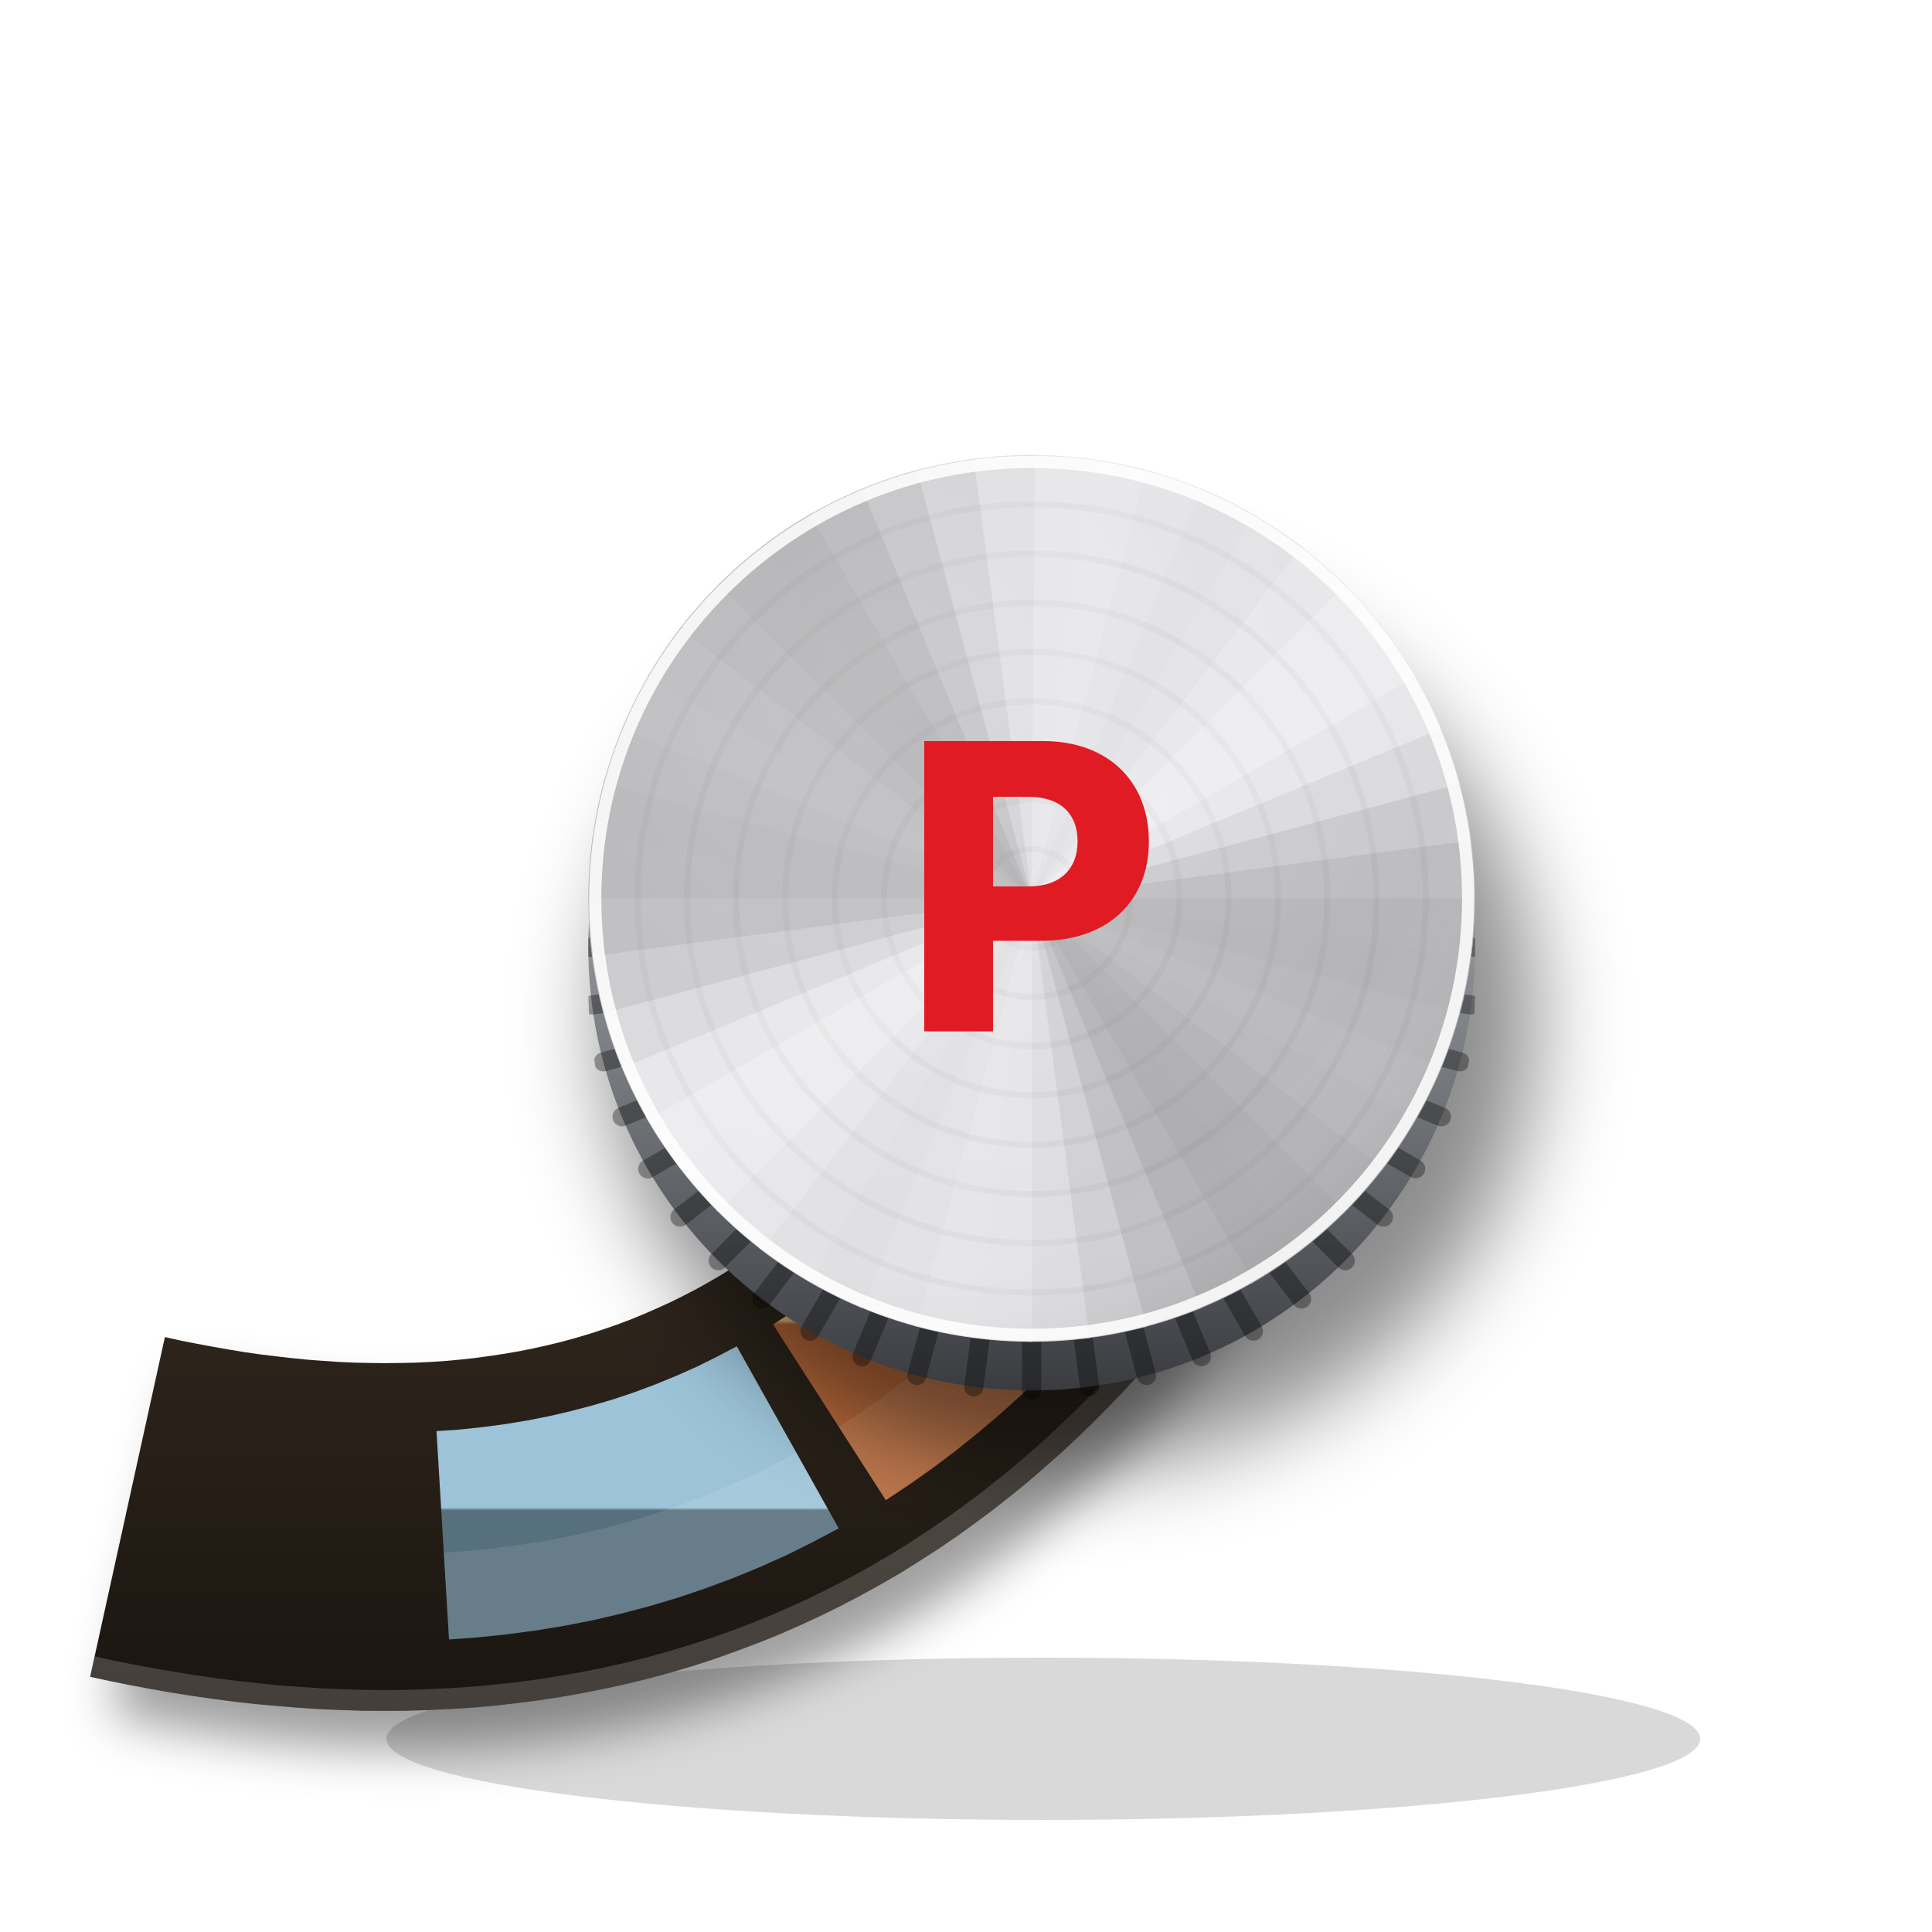
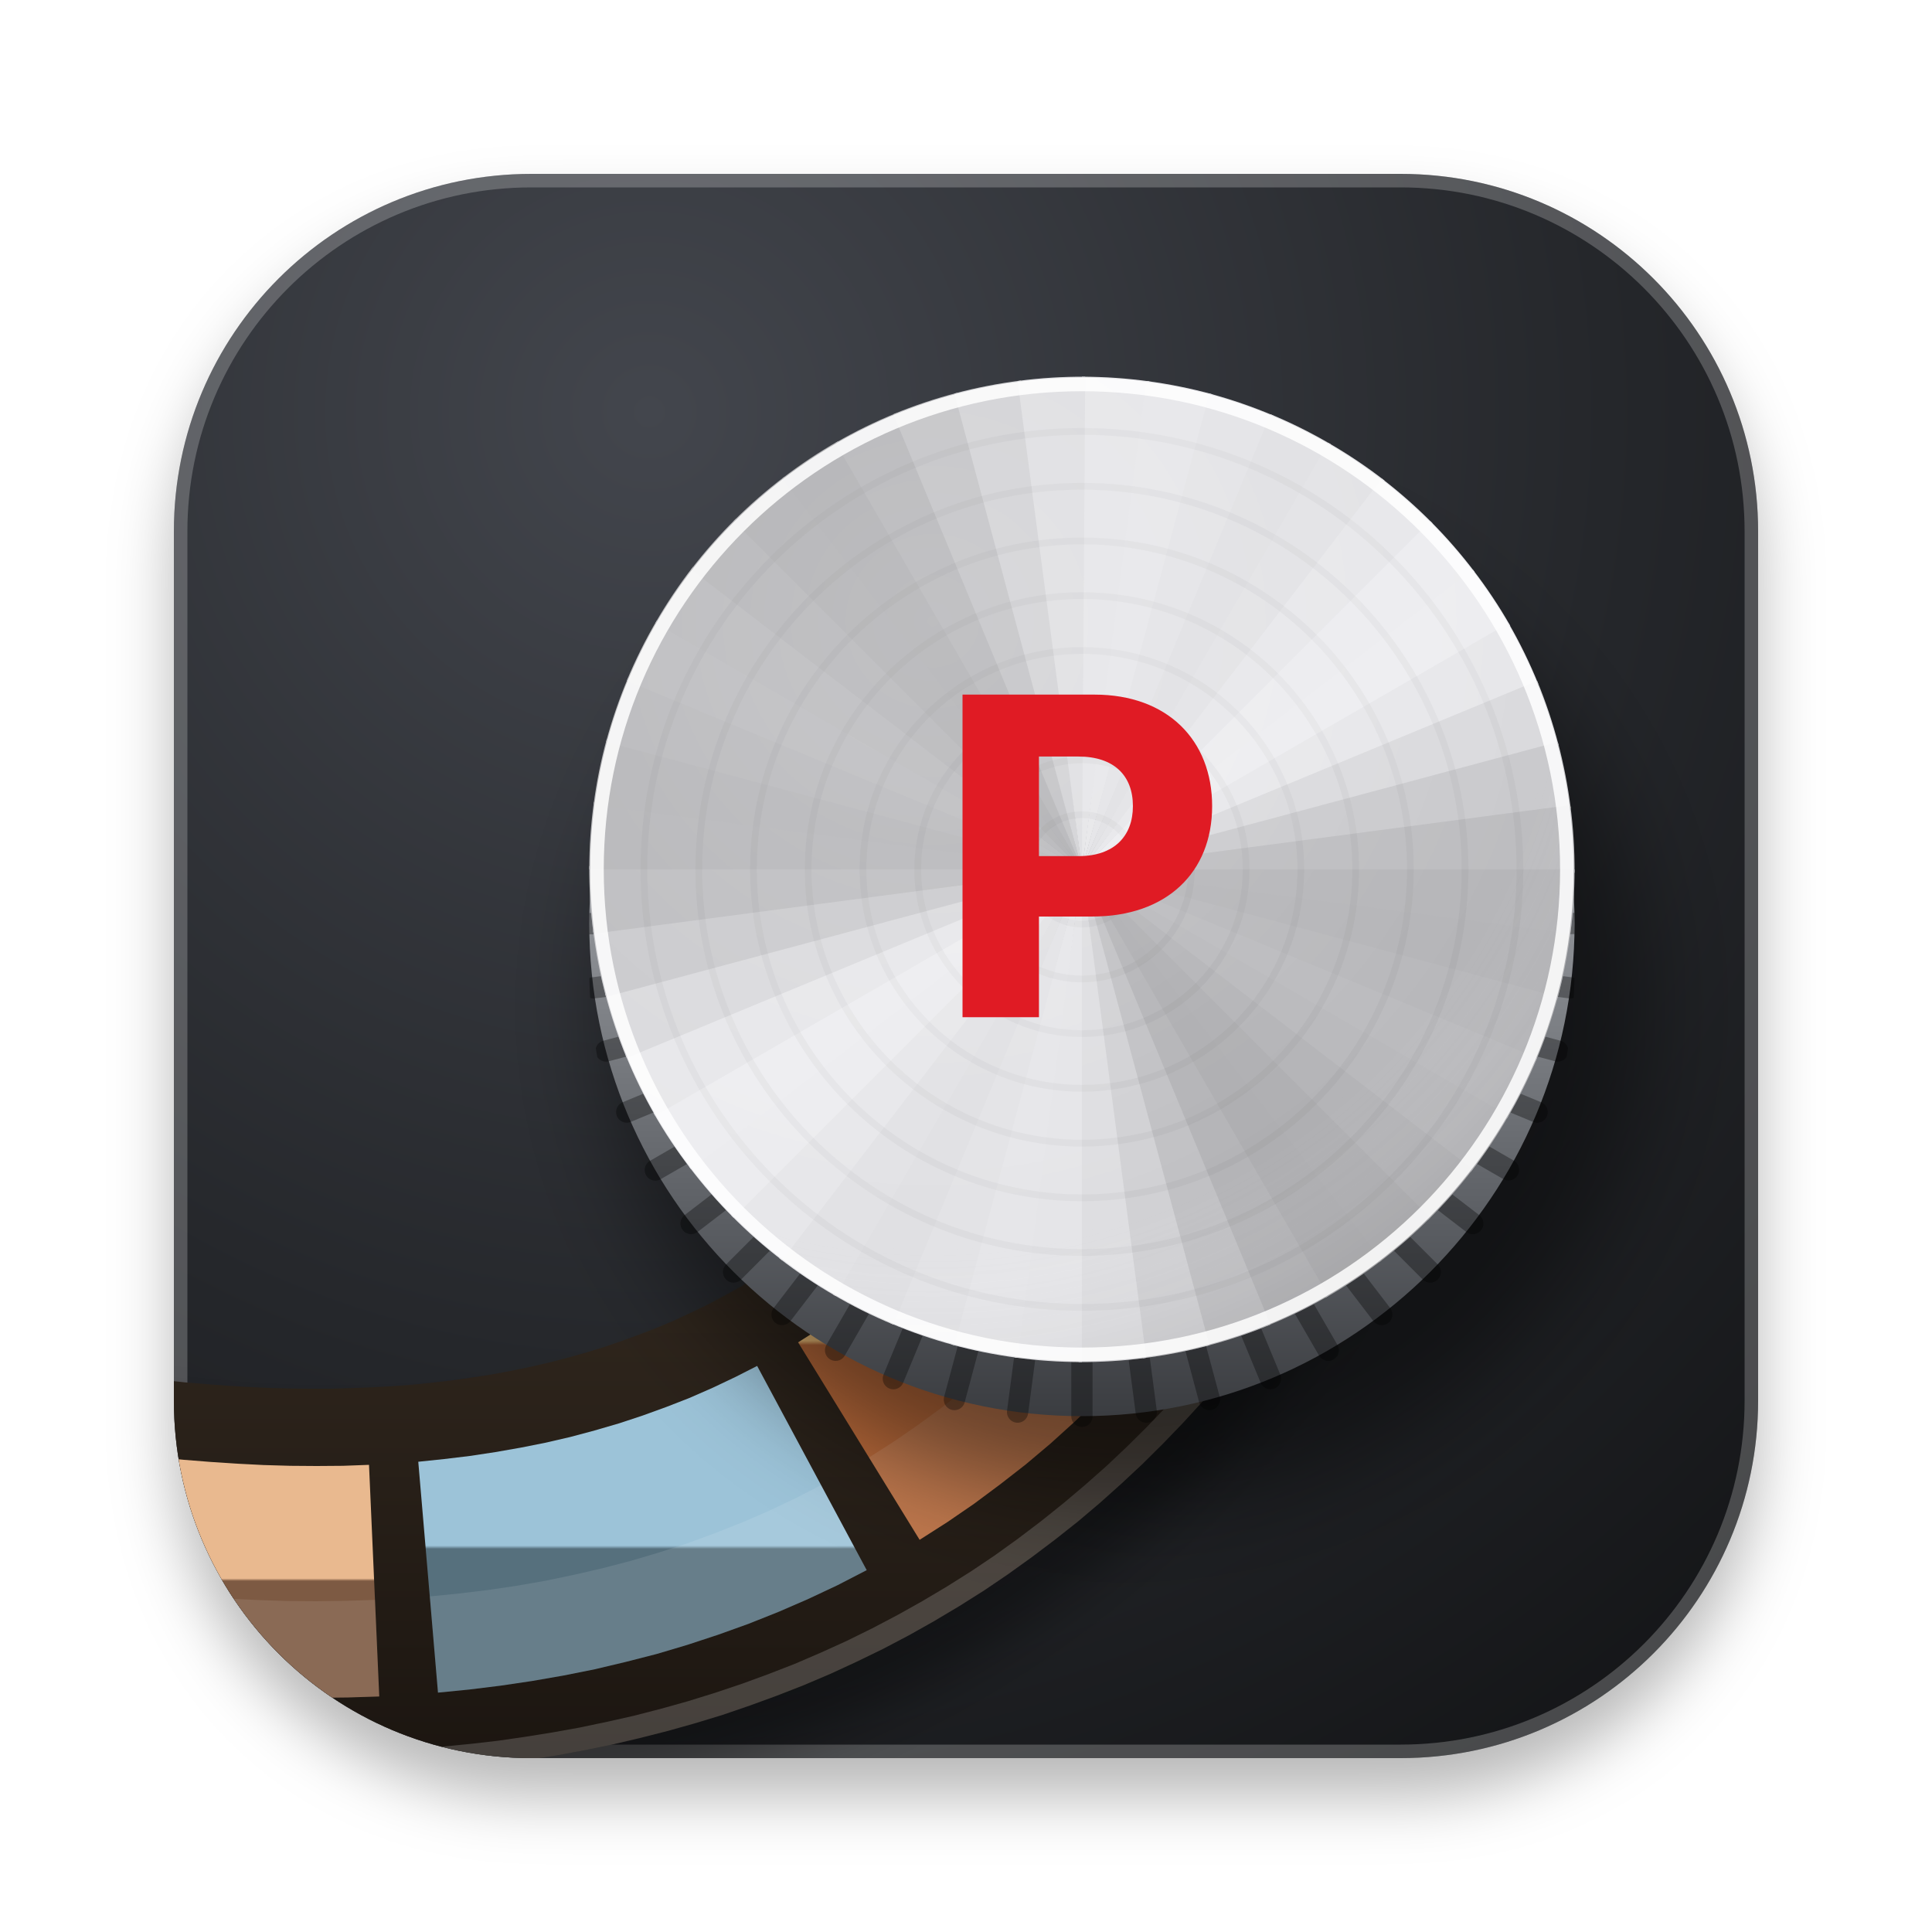
- <svg xmlns="http://www.w3.org/2000/svg" width="512" height="512" viewBox="0 0 100 100">
+ <svg xmlns="http://www.w3.org/2000/svg" width="1024" height="1024" viewBox="0 0 100 100">
  <defs>
-     <filter id="tblur" x="-30%" y="-30%" width="160%" height="160%">
+     <filter id="sblur" x="-30%" y="-30%" width="160%" height="160%">
      <feGaussianBlur stdDeviation="1.6" />
    </filter>
-     <linearGradient id="tsideS" x1="0" y1="0" x2="0" y2="1">
+     <linearGradient id="ssideS" x1="0" y1="0" x2="0" y2="1">
      <stop offset=".5" stop-color="#8e9196" />
      <stop offset=".8" stop-color="#5b5e63" />
      <stop offset="1" stop-color="#3a3c40" />
    </linearGradient>
-     <linearGradient id="tsideB" x1="0" y1="0" x2="0" y2="1">
+     <linearGradient id="ssideB" x1="0" y1="0" x2="0" y2="1">
      <stop offset=".5" stop-color="#2a2b2e" />
      <stop offset="1" stop-color="#0b0b0c" />
    </linearGradient>
-     <clipPath id="tsideclip">
+     <clipPath id="ssideclip">
      <path d="M30.5 45A25.5 25.5 0 0 0 81.5 45L81.5 50.1A25.5 25.5 0 0 1 30.5 50.1Z" />
    </clipPath>
-     <radialGradient id="tvign" cx=".35" cy=".25" r=".9">
+     <radialGradient id="svign" cx=".35" cy=".25" r=".9">
      <stop offset="0" stop-color="#fff" stop-opacity=".18" />
      <stop offset=".7" stop-color="#fff" stop-opacity="0" />
      <stop offset="1" stop-color="#000" stop-opacity=".18" />
    </radialGradient>
-     <linearGradient id="tfilm2" x1="0" y1="0" x2="0" y2="1">
+     <linearGradient id="sfilm2" x1="0" y1="0" x2="0" y2="1">
      <stop offset="0" stop-color="#3a2f24" />
      <stop offset="1" stop-color="#1b1510" />
    </linearGradient>
-     <linearGradient id="tplateS" x1="0" y1="0" x2="0" y2="1">
+     <linearGradient id="splateS" x1="0" y1="0" x2="0" y2="1">
      <stop offset="0" stop-color="#eceef1" />
      <stop offset="1" stop-color="#b9bcc2" />
    </linearGradient>
-     <linearGradient id="tplateD" x1="0" y1="0" x2="0" y2="1">
+     <linearGradient id="splateD" x1="0" y1="0" x2="0" y2="1">
      <stop offset="0" stop-color="#3a3d43" />
      <stop offset="1" stop-color="#16171a" />
    </linearGradient>
-     <clipPath id="ttile">
+     <clipPath id="stile">
      <rect x="9" y="9" width="82" height="82" rx="18.5" />
    </clipPath>
-     <filter id="tblur2" x="-30%" y="-30%" width="160%" height="160%">
+     <filter id="sblur2" x="-30%" y="-30%" width="160%" height="160%">
      <feGaussianBlur stdDeviation="1.4" />
    </filter>
-     <filter id="tblur3" x="-40%" y="-40%" width="180%" height="180%">
+     <filter id="sblur3" x="-40%" y="-40%" width="180%" height="180%">
      <feGaussianBlur stdDeviation="2.6" />
    </filter>
-     <radialGradient id="tplateD2" cx=".3" cy=".15" r="1.1">
+     <radialGradient id="splateD2" cx=".3" cy=".15" r="1.1">
      <stop offset="0" stop-color="#43464d" />
      <stop offset=".55" stop-color="#25272b" />
      <stop offset="1" stop-color="#121315" />
    </radialGradient>
  </defs>
-   <ellipse cx="54" cy="90" rx="34" ry="4.2" fill="#000" opacity=".15" />
-   <g transform="translate(3 6) scale(.9)">
-     <path d="M68.22 64.7L67.52 65.69L66.81 66.68L66.08 67.66L65.33 68.62L64.56 69.58L63.78 70.53L62.98 71.46L62.12 72.43L61.29 73.34L60.43 74.23L59.51 75.16L58.62 76.02L57.71 76.87L56.73 77.74L55.78 78.56L54.81 79.35L53.77 80.17L52.76 80.92L51.68 81.7L50.64 82.41L49.52 83.13L48.45 83.8L47.29 84.47L46.13 85.11L45 85.7L43.8 86.29L42.65 86.82L41.42 87.36L40.24 87.83L38.99 88.3L37.73 88.75L36.53 89.14L35.25 89.52L34.03 89.85L32.73 90.17L31.5 90.44L30.2 90.7L28.96 90.92L27.66 91.12L26.41 91.28L25.11 91.43L23.86 91.54L22.62 91.62L21.31 91.68L20.07 91.72L18.83 91.73L17.54 91.72L16.31 91.68L15.08 91.63L13.85 91.55L12.63 91.45L11.41 91.34L10.15 91.2L8.94 91.04L7.74 90.87L6.54 90.68L5.35 90.47L4.16 90.25L2.98 90.01L1.85 89.77L6.15 70.23L7.1 70.44L8.02 70.62L8.93 70.79L9.84 70.95L10.76 71.1L11.67 71.23L12.58 71.34L13.44 71.44L14.34 71.53L15.25 71.6L16.16 71.66L17.06 71.7L17.96 71.72L18.8 71.73L19.7 71.72L20.59 71.7L21.42 71.66L22.31 71.6L23.19 71.52L24.01 71.43L24.88 71.31L25.68 71.19L26.55 71.04L27.34 70.88L28.19 70.69L28.97 70.5L29.81 70.27L30.58 70.04L31.41 69.77L32.16 69.51L32.91 69.23L33.71 68.9L34.44 68.58L35.23 68.22L35.94 67.87L36.71 67.47L37.41 67.08L38.1 66.68L38.84 66.22L39.52 65.78L40.24 65.29L40.9 64.82L41.6 64.3L42.24 63.79L42.92 63.23L43.59 62.66L44.21 62.11L44.86 61.51L45.5 60.89L46.09 60.29L46.71 59.65L47.31 58.98L47.88 58.35L48.46 57.67L49.04 56.97L49.61 56.26L50.17 55.53L50.72 54.8L51.25 54.06L51.78 53.3Z" fill="#000" opacity=".38" transform="translate(1.2 2.2)" filter="url(#tblur2)" />
-     <path d="M68.22 64.7L67.52 65.69L66.81 66.68L66.08 67.66L65.33 68.62L64.56 69.58L63.78 70.53L62.98 71.46L62.12 72.43L61.29 73.34L60.43 74.23L59.51 75.16L58.62 76.02L57.71 76.87L56.73 77.74L55.78 78.56L54.81 79.35L53.77 80.17L52.76 80.92L51.68 81.7L50.64 82.41L49.52 83.13L48.45 83.8L47.29 84.47L46.13 85.11L45 85.7L43.8 86.29L42.65 86.82L41.42 87.36L40.24 87.83L38.99 88.3L37.73 88.75L36.53 89.14L35.25 89.52L34.03 89.85L32.73 90.17L31.5 90.44L30.2 90.7L28.96 90.92L27.66 91.12L26.41 91.28L25.11 91.43L23.86 91.54L22.62 91.62L21.31 91.68L20.07 91.72L18.83 91.73L17.54 91.72L16.31 91.68L15.08 91.63L13.85 91.55L12.63 91.45L11.41 91.34L10.15 91.2L8.94 91.04L7.74 90.87L6.54 90.68L5.35 90.47L4.16 90.25L2.98 90.01L1.85 89.77L6.15 70.23L7.1 70.44L8.02 70.62L8.93 70.79L9.84 70.95L10.76 71.1L11.67 71.23L12.58 71.34L13.44 71.44L14.34 71.53L15.25 71.6L16.16 71.66L17.06 71.7L17.96 71.72L18.8 71.73L19.7 71.72L20.59 71.7L21.42 71.66L22.31 71.6L23.19 71.52L24.01 71.43L24.88 71.31L25.68 71.19L26.55 71.04L27.34 70.88L28.19 70.69L28.97 70.5L29.81 70.27L30.58 70.04L31.41 69.77L32.16 69.51L32.91 69.23L33.71 68.9L34.44 68.58L35.23 68.22L35.94 67.87L36.71 67.47L37.41 67.08L38.1 66.68L38.84 66.22L39.52 65.78L40.24 65.29L40.9 64.82L41.6 64.3L42.24 63.79L42.92 63.23L43.59 62.66L44.21 62.11L44.86 61.51L45.5 60.89L46.09 60.29L46.71 59.65L47.31 58.98L47.88 58.35L48.46 57.67L49.04 56.97L49.61 56.26L50.17 55.53L50.72 54.8L51.25 54.06L51.78 53.3Z" fill="url(#tfilm2)" />
-     <path d="M68.22 64.7L67.52 65.69L66.81 66.68L66.08 67.66L65.33 68.62L64.56 69.58L63.78 70.53L62.98 71.46L62.12 72.43L61.29 73.34L60.43 74.23L59.51 75.16L58.62 76.02L57.71 76.87L56.73 77.74L55.78 78.56L54.81 79.35L53.77 80.17L52.76 80.92L51.68 81.7L50.64 82.41L49.52 83.13L48.45 83.8L47.29 84.47L46.13 85.11L45 85.7L43.8 86.29L42.65 86.82L41.42 87.36L40.24 87.83L38.99 88.3L37.73 88.75L36.53 89.14L35.25 89.52L34.03 89.85L32.73 90.17L31.5 90.44L30.2 90.7L28.96 90.92L27.66 91.12L26.41 91.28L25.11 91.43L23.86 91.54L22.62 91.62L21.31 91.68L20.07 91.72L18.83 91.73L17.54 91.72L16.31 91.68L15.08 91.63L13.85 91.55L12.63 91.45L11.41 91.34L10.15 91.2L8.94 91.04L7.74 90.87L6.54 90.68L5.35 90.47L4.16 90.25L2.98 90.01L1.85 89.77L2.11 88.59L3.23 88.84L4.39 89.07L5.56 89.29L6.74 89.49L7.92 89.68L9.1 89.85L10.29 90L11.53 90.14L12.73 90.26L13.93 90.35L15.14 90.43L16.35 90.48L17.56 90.52L18.83 90.53L20.05 90.52L21.27 90.48L22.54 90.42L23.77 90.34L24.99 90.23L26.27 90.09L27.49 89.93L28.76 89.73L29.98 89.52L31.25 89.27L32.46 89L33.72 88.69L34.92 88.36L36.17 87.99L37.35 87.61L38.58 87.18L39.8 86.72L40.96 86.25L42.16 85.73L43.29 85.21L44.46 84.63L45.56 84.06L46.7 83.43L47.83 82.77L48.88 82.12L49.97 81.41L51 80.71L52.05 79.96L53.04 79.22L54.05 78.42L55.01 77.64L55.94 76.84L56.9 75.99L57.79 75.15L58.67 74.3L59.57 73.4L60.41 72.51L61.24 71.62L62.07 70.68L62.86 69.76L63.63 68.82L64.39 67.88L65.12 66.93L65.84 65.97L66.54 64.99L67.23 64.01Z" fill="rgba(255,255,255,.18)" />
-     <linearGradient id="tnsl0" x1="0" y1="0" x2="0" y2="1">
+   <rect x="9" y="11" width="82" height="82" rx="18.5" fill="#000" opacity=".28" filter="url(#sblur)" />
+   <rect x="9" y="9" width="82" height="82" rx="18.5" fill="url(#splateD2)" />
+   <rect x="9.35" y="9.35" width="81.3" height="81.3" rx="18.15" fill="none" stroke="rgba(255,255,255,.22)" stroke-width=".7" />
+   <g clip-path="url(#stile)">
+     <path d="M68.39 64.45L67.6 65.63L66.8 66.8L65.92 68.01L65.06 69.15L64.13 70.33L63.21 71.43L62.22 72.57L61.25 73.63L60.2 74.72L59.12 75.79L58.06 76.78L56.92 77.8L55.81 78.74L54.61 79.69L53.39 80.61L52.15 81.5L50.94 82.32L49.64 83.14L48.33 83.92L47.05 84.64L45.7 85.35L44.32 86.02L43 86.63L41.59 87.23L40.18 87.78L38.81 88.28L37.38 88.77L35.93 89.21L34.54 89.6L33.08 89.97L31.68 90.3L30.21 90.6L28.81 90.86L27.34 91.09L25.93 91.29L24.52 91.45L23.05 91.59L21.64 91.7L20.24 91.79L18.83 91.84L17.38 91.87L15.98 91.88L14.58 91.86L13.19 91.82L11.8 91.76L10.42 91.68L9.04 91.58L7.67 91.46L6.3 91.31L4.94 91.16L3.58 90.98L2.22 90.79L0.87 90.58L-0.43 90.36L-1.77 90.12L-3.1 89.87L-4.43 89.6L-5.71 89.32L-7.03 89.03L-8.31 88.73L-3.69 69.27L-2.56 69.53L-1.46 69.78L-0.33 70.02L0.77 70.24L1.86 70.45L2.96 70.65L4.1 70.84L5.19 71.01L6.29 71.16L7.38 71.31L8.47 71.43L9.56 71.55L10.65 71.64L11.74 71.72L12.83 71.79L13.91 71.84L14.99 71.87L16.07 71.88L17.15 71.88L18.16 71.85L19.23 71.81L20.29 71.75L21.35 71.67L22.34 71.57L23.39 71.45L24.43 71.3L25.4 71.15L26.43 70.96L27.39 70.76L28.4 70.53L29.33 70.29L30.33 70.01L31.24 69.73L32.15 69.42L33.11 69.07L33.99 68.73L34.87 68.36L35.79 67.93L36.64 67.52L37.47 67.08L38.36 66.59L39.17 66.1L39.96 65.6L40.8 65.03L41.57 64.48L42.32 63.92L43.06 63.33L43.84 62.67L44.54 62.04L45.29 61.34L45.97 60.67L46.63 59.98L47.33 59.22L47.96 58.49L48.63 57.69L49.23 56.93L49.86 56.09L50.44 55.3L51.03 54.43L51.61 53.55Z" fill="#000" opacity=".38" transform="translate(1.2 2.2)" filter="url(#sblur2)" />
+     <path d="M68.39 64.45L67.6 65.63L66.8 66.8L65.92 68.01L65.06 69.15L64.13 70.33L63.21 71.43L62.22 72.57L61.25 73.63L60.2 74.72L59.12 75.79L58.06 76.78L56.92 77.8L55.81 78.74L54.61 79.69L53.39 80.61L52.15 81.5L50.94 82.32L49.64 83.14L48.33 83.92L47.05 84.64L45.7 85.35L44.32 86.02L43 86.63L41.59 87.23L40.18 87.78L38.81 88.28L37.38 88.77L35.93 89.21L34.54 89.6L33.08 89.97L31.68 90.3L30.21 90.6L28.81 90.86L27.34 91.09L25.93 91.29L24.52 91.45L23.05 91.59L21.64 91.7L20.24 91.79L18.83 91.84L17.38 91.87L15.98 91.88L14.58 91.86L13.19 91.82L11.8 91.76L10.42 91.68L9.04 91.58L7.67 91.46L6.3 91.31L4.94 91.16L3.58 90.98L2.22 90.79L0.87 90.58L-0.43 90.36L-1.77 90.12L-3.1 89.87L-4.43 89.6L-5.71 89.32L-7.03 89.03L-8.31 88.73L-3.69 69.27L-2.56 69.53L-1.46 69.78L-0.33 70.02L0.77 70.24L1.86 70.45L2.96 70.65L4.1 70.84L5.19 71.01L6.29 71.16L7.38 71.31L8.47 71.43L9.56 71.55L10.65 71.64L11.74 71.72L12.83 71.79L13.91 71.84L14.99 71.87L16.07 71.88L17.15 71.88L18.16 71.85L19.23 71.81L20.29 71.75L21.35 71.67L22.34 71.57L23.39 71.45L24.43 71.3L25.4 71.15L26.43 70.96L27.39 70.76L28.4 70.53L29.33 70.29L30.33 70.01L31.24 69.73L32.15 69.42L33.11 69.07L33.99 68.73L34.87 68.36L35.79 67.93L36.64 67.52L37.47 67.08L38.36 66.59L39.17 66.1L39.96 65.6L40.8 65.03L41.57 64.48L42.32 63.92L43.06 63.33L43.84 62.67L44.54 62.04L45.29 61.34L45.97 60.67L46.63 59.98L47.33 59.22L47.96 58.49L48.63 57.69L49.23 56.93L49.86 56.09L50.44 55.3L51.03 54.43L51.61 53.55Z" fill="url(#sfilm2)" />
+     <path d="M68.39 64.45L67.6 65.63L66.8 66.8L65.92 68.01L65.06 69.15L64.13 70.33L63.21 71.43L62.22 72.57L61.25 73.63L60.2 74.72L59.12 75.79L58.06 76.78L56.92 77.8L55.81 78.74L54.61 79.69L53.39 80.61L52.15 81.5L50.94 82.32L49.64 83.14L48.33 83.92L47.05 84.64L45.7 85.35L44.32 86.02L43 86.63L41.59 87.23L40.18 87.78L38.81 88.28L37.38 88.77L35.93 89.21L34.54 89.6L33.08 89.97L31.68 90.3L30.21 90.6L28.81 90.86L27.34 91.09L25.93 91.29L24.52 91.45L23.05 91.59L21.64 91.7L20.24 91.79L18.83 91.84L17.38 91.87L15.98 91.88L14.58 91.86L13.19 91.82L11.8 91.76L10.42 91.68L9.04 91.58L7.67 91.46L6.3 91.31L4.94 91.16L3.58 90.98L2.22 90.79L0.87 90.58L-0.43 90.36L-1.77 90.12L-3.1 89.87L-4.43 89.6L-5.71 89.32L-7.03 89.03L-8.31 88.73L-8.03 87.56L-6.76 87.86L-5.46 88.15L-4.18 88.42L-2.87 88.69L-1.55 88.94L-0.22 89.18L1.07 89.39L2.4 89.6L3.74 89.79L5.08 89.96L6.43 90.12L7.78 90.26L9.14 90.38L10.5 90.48L11.87 90.56L13.23 90.62L14.61 90.66L15.98 90.68L17.36 90.67L18.79 90.64L20.18 90.59L21.56 90.51L22.95 90.4L24.39 90.26L25.78 90.1L27.16 89.9L28.6 89.67L29.99 89.42L31.42 89.12L32.8 88.81L34.23 88.44L35.59 88.06L37.01 87.62L38.41 87.15L39.75 86.66L41.14 86.12L42.51 85.53L43.81 84.94L45.15 84.28L46.48 83.58L47.73 82.88L49.01 82.12L50.28 81.32L51.47 80.52L52.68 79.65L53.88 78.74L55.04 77.81L56.13 76.89L57.25 75.9L58.29 74.92L59.34 73.88L60.37 72.81L61.33 71.77L62.3 70.65L63.2 69.57L64.11 68.42L64.96 67.3L65.81 66.11L66.61 64.96L67.38 63.79Z" fill="rgba(255,255,255,.18)" />
+     <linearGradient id="sgsl0" x1="0" y1="0" x2="0" y2="1">
      <stop offset="0" stop-color="#f2c27b" />
      <stop offset=".55" stop-color="#f2c27b" />
      <stop offset=".56" stop-color="#b8693a" />
      <stop offset="1" stop-color="#b8693a" />
    </linearGradient>
-     <path d="M64.07 63.64L63.1 64.95L62.12 66.23L61.09 67.51L60.05 68.74L58.95 69.98L57.84 71.16L56.67 72.34L55.5 73.47L54.26 74.59L52.99 75.67L51.69 76.72L50.38 77.71L49.01 78.68L47.61 79.61L41.13 69.51L42.21 68.79L43.26 68.05L44.33 67.24L45.34 66.43L46.33 65.58L47.29 64.71L48.26 63.78L49.18 62.85L50.11 61.86L50.98 60.88L51.86 59.84L52.69 58.81L53.52 57.73L54.31 56.65Z" fill="url(#tnsl0)" />
-     <path d="M64.07 63.64L63.1 64.95L62.12 66.23L61.09 67.51L60.05 68.74L58.95 69.98L57.84 71.16L56.67 72.34L55.5 73.47L54.26 74.59L52.99 75.67L51.69 76.72L50.38 77.71L49.01 78.68L47.61 79.61L44.91 75.4L46.18 74.56L47.42 73.68L48.62 72.77L49.8 71.82L50.95 70.84L52.08 69.82L53.17 68.77L54.23 67.7L55.26 66.59L56.27 65.46L57.24 64.31L58.19 63.14L59.11 61.94L60.01 60.73Z" fill="rgba(255,255,255,.10)" />
-     <linearGradient id="tnsl1" x1="0" y1="0" x2="0" y2="1">
+     <path d="M64.2 63.53L63.26 64.87L62.27 66.22L61.26 67.51L60.21 68.78L59.13 70.02L57.98 71.27L56.82 72.44L55.62 73.59L54.36 74.73L53.09 75.8L51.78 76.82L50.41 77.84L49.04 78.78L47.6 79.7L41.31 69.48L42.38 68.8L43.46 68.06L44.47 67.31L45.5 66.49L46.51 65.65L47.45 64.8L48.4 63.89L49.32 62.95L50.19 62.01L51.06 61.02L51.91 59.99L52.72 58.95L53.49 57.9L54.26 56.81Z" fill="url(#sgsl0)" />
+     <path d="M64.2 63.53L63.26 64.87L62.27 66.22L61.26 67.51L60.21 68.78L59.13 70.02L57.98 71.27L56.82 72.44L55.62 73.59L54.36 74.73L53.09 75.8L51.78 76.82L50.41 77.84L49.04 78.78L47.6 79.7L44.98 75.44L46.26 74.62L47.51 73.76L48.74 72.86L49.93 71.92L51.08 70.94L52.22 69.93L53.31 68.88L54.37 67.8L55.41 66.69L56.4 65.55L57.36 64.38L58.29 63.19L59.19 61.97L60.06 60.73Z" fill="rgba(255,255,255,.10)" />
+     <linearGradient id="sgsl1" x1="0" y1="0" x2="0" y2="1">
      <stop offset="0" stop-color="#9cc3d8" />
      <stop offset=".55" stop-color="#9cc3d8" />
      <stop offset=".56" stop-color="#56707d" />
      <stop offset="1" stop-color="#56707d" />
    </linearGradient>
-     <path d="M44.9 81.23L43.41 82.02L41.9 82.77L40.36 83.46L38.8 84.1L37.21 84.69L35.61 85.23L34 85.71L32.37 86.14L30.73 86.52L29.09 86.84L27.43 87.11L25.77 87.33L24.15 87.5L22.49 87.62L21.77 75.64L23.07 75.55L24.4 75.41L25.69 75.24L26.97 75.03L28.24 74.78L29.49 74.49L30.74 74.16L31.97 73.8L33.19 73.39L34.39 72.94L35.58 72.45L36.75 71.93L37.9 71.36L39.04 70.76Z" fill="url(#tnsl1)" />
-     <path d="M44.9 81.23L43.41 82.02L41.9 82.77L40.36 83.46L38.8 84.1L37.21 84.69L35.61 85.23L34 85.71L32.37 86.14L30.73 86.52L29.09 86.84L27.43 87.11L25.77 87.33L24.15 87.5L22.49 87.62L22.19 82.63L23.7 82.52L25.2 82.36L26.71 82.16L28.2 81.92L29.69 81.62L31.17 81.29L32.64 80.9L34.1 80.46L35.54 79.98L36.96 79.45L38.37 78.87L39.75 78.25L41.12 77.58L42.46 76.86Z" fill="rgba(255,255,255,.10)" />
-     <ellipse cx="58.2" cy="52.14" rx="26.78" ry="25.5" fill="#000" opacity=".45" filter="url(#tblur3)" />
-     <circle cx="56" cy="47.8" r="25.5" fill="url(#tsideS)" />
-     <g clip-path="url(#tsideclip)">
-       <path d="M56 33.78L56 22.3M57.83 33.9L59.33 22.52M59.63 34.26L62.6 23.17M61.37 34.85L65.76 24.25M63.01 35.66L68.75 25.72M64.54 36.68L71.52 27.57M65.92 37.89L74.03 29.77M67.13 39.27L76.23 32.28M68.15 40.79L78.08 35.05M68.96 42.44L79.56 38.05M69.55 44.18L80.63 41.21M69.91 45.97L81.28 44.48M70.03 47.8L81.5 47.8M69.91 49.64L81.28 51.13M69.55 51.43L80.63 54.4M68.96 53.17L79.56 57.56M68.15 54.82L78.08 60.55M67.13 56.34L76.23 63.33M65.92 57.72L74.03 65.84M64.54 58.93L71.52 68.04M63.01 59.95L68.75 69.89M61.37 60.76L65.76 71.36M59.63 61.35L62.6 72.44M57.83 61.71L59.33 73.09M56 61.83L56 73.31M54.17 61.71L52.67 73.09M52.37 61.35L49.4 72.44M50.63 60.76L46.24 71.36M48.99 59.95L43.25 69.89M47.46 58.93L40.48 68.04M46.08 57.72L37.97 65.84M44.87 56.34L35.77 63.33M43.85 54.82L33.92 60.56M43.04 53.17L32.44 57.56M42.45 51.43L31.37 54.4M42.09 49.64L30.72 51.13M41.98 47.8L30.5 47.81M42.09 45.97L30.72 44.48M42.45 44.18L31.37 41.21M43.04 42.44L32.44 38.05M43.85 40.79L33.92 35.05M44.87 39.27L35.77 32.28M46.08 37.89L37.97 29.77M47.46 36.68L40.48 27.57M48.99 35.66L43.25 25.72M50.63 34.85L46.24 24.25M52.37 34.26L49.4 23.17M54.17 33.9L52.67 22.52" stroke="rgba(0,0,0,.33)" stroke-width="1.1" stroke-linecap="round" />
-     </g>
-     <path d="M56 45L56 19.5A25.5 25.5 0 0 1 59.49 19.74Z" fill="rgb(229,229,232)" />
-     <path d="M56 45L59.33 19.72A25.5 25.5 0 0 1 62.76 20.41Z" fill="rgb(230,230,233)" />
-     <path d="M56 45L62.6 20.37A25.5 25.5 0 0 1 65.91 21.51Z" fill="rgb(227,227,230)" />
-     <path d="M56 45L65.76 21.44A25.5 25.5 0 0 1 68.89 23Z" fill="rgb(224,224,227)" />
-     <path d="M56 45L68.75 22.92A25.5 25.5 0 0 1 71.66 24.87Z" fill="rgb(226,226,229)" />
-     <path d="M56 45L71.52 24.77A25.5 25.5 0 0 1 74.15 27.09Z" fill="rgb(231,231,234)" />
-     <path d="M56 45L74.03 26.97A25.5 25.5 0 0 1 76.33 29.61Z" fill="rgb(236,236,239)" />
-     <path d="M56 45L76.23 29.48A25.5 25.5 0 0 1 78.17 32.39Z" fill="rgb(237,237,240)" />
-     <path d="M56 45L78.08 32.25A25.5 25.5 0 0 1 79.62 35.4Z" fill="rgb(231,231,234)" />
-     <path d="M56 45L79.56 35.24A25.5 25.5 0 0 1 80.67 38.56Z" fill="rgb(218,218,221)" />
-     <path d="M56 45L80.63 38.4A25.5 25.5 0 0 1 81.3 41.84Z" fill="rgb(202,202,205)" />
-     <path d="M56 45L81.28 41.67A25.5 25.5 0 0 1 81.5 45.17Z" fill="rgb(189,189,192)" />
-     <path d="M56 45L81.5 45A25.5 25.5 0 0 1 81.26 48.49Z" fill="rgb(182,182,185)" />
-     <path d="M56 45L81.28 48.33A25.5 25.5 0 0 1 80.59 51.76Z" fill="rgb(181,181,184)" />
-     <path d="M56 45L80.63 51.6A25.5 25.5 0 0 1 79.49 54.91Z" fill="rgb(184,184,187)" />
-     <path d="M56 45L79.56 54.76A25.5 25.5 0 0 1 78 57.89Z" fill="rgb(187,187,190)" />
-     <path d="M56 45L78.08 57.75A25.5 25.5 0 0 1 76.13 60.66Z" fill="rgb(185,185,188)" />
-     <path d="M56 45L76.23 60.52A25.5 25.5 0 0 1 73.91 63.15Z" fill="rgb(180,180,183)" />
-     <path d="M56 45L74.03 63.03A25.5 25.5 0 0 1 71.39 65.33Z" fill="rgb(175,175,178)" />
-     <path d="M56 45L71.52 65.23A25.5 25.5 0 0 1 68.61 67.17Z" fill="rgb(174,174,177)" />
-     <path d="M56 45L68.75 67.08A25.5 25.5 0 0 1 65.6 68.62Z" fill="rgb(180,180,183)" />
-     <path d="M56 45L65.76 68.56A25.5 25.5 0 0 1 62.44 69.67Z" fill="rgb(193,193,196)" />
-     <path d="M56 45L62.6 69.63A25.5 25.5 0 0 1 59.16 70.3Z" fill="rgb(209,209,212)" />
-     <path d="M56 45L59.33 70.28A25.5 25.5 0 0 1 55.83 70.5Z" fill="rgb(222,222,225)" />
-     <path d="M56 45L56 70.5A25.5 25.5 0 0 1 52.51 70.26Z" fill="rgb(229,229,232)" />
-     <path d="M56 45L52.67 70.28A25.5 25.5 0 0 1 49.24 69.59Z" fill="rgb(230,230,233)" />
-     <path d="M56 45L49.4 69.63A25.5 25.5 0 0 1 46.09 68.49Z" fill="rgb(227,227,230)" />
-     <path d="M56 45L46.24 68.56A25.5 25.5 0 0 1 43.11 67Z" fill="rgb(224,224,227)" />
-     <path d="M56 45L43.25 67.08A25.5 25.5 0 0 1 40.34 65.13Z" fill="rgb(226,226,229)" />
-     <path d="M56 45L40.48 65.23A25.5 25.5 0 0 1 37.85 62.91Z" fill="rgb(231,231,234)" />
-     <path d="M56 45L37.97 63.03A25.5 25.5 0 0 1 35.67 60.39Z" fill="rgb(236,236,239)" />
-     <path d="M56 45L35.77 60.52A25.5 25.5 0 0 1 33.83 57.61Z" fill="rgb(237,237,240)" />
-     <path d="M56 45L33.92 57.75A25.5 25.5 0 0 1 32.38 54.6Z" fill="rgb(231,231,234)" />
-     <path d="M56 45L32.44 54.76A25.5 25.5 0 0 1 31.33 51.44Z" fill="rgb(218,218,221)" />
-     <path d="M56 45L31.37 51.6A25.5 25.5 0 0 1 30.7 48.16Z" fill="rgb(202,202,205)" />
-     <path d="M56 45L30.72 48.33A25.5 25.5 0 0 1 30.5 44.83Z" fill="rgb(189,189,192)" />
-     <path d="M56 45L30.5 45A25.5 25.5 0 0 1 30.74 41.51Z" fill="rgb(182,182,185)" />
-     <path d="M56 45L30.72 41.67A25.5 25.5 0 0 1 31.41 38.24Z" fill="rgb(181,181,184)" />
-     <path d="M56 45L31.37 38.4A25.5 25.5 0 0 1 32.51 35.09Z" fill="rgb(184,184,187)" />
-     <path d="M56 45L32.44 35.24A25.5 25.5 0 0 1 34 32.11Z" fill="rgb(187,187,190)" />
-     <path d="M56 45L33.92 32.25A25.5 25.5 0 0 1 35.87 29.34Z" fill="rgb(185,185,188)" />
-     <path d="M56 45L35.77 29.48A25.5 25.5 0 0 1 38.09 26.85Z" fill="rgb(180,180,183)" />
-     <path d="M56 45L37.97 26.97A25.5 25.5 0 0 1 40.61 24.67Z" fill="rgb(175,175,178)" />
-     <path d="M56 45L40.48 24.77A25.5 25.5 0 0 1 43.39 22.83Z" fill="rgb(174,174,177)" />
-     <path d="M56 45L43.25 22.92A25.5 25.5 0 0 1 46.4 21.38Z" fill="rgb(180,180,183)" />
-     <path d="M56 45L46.24 21.44A25.5 25.5 0 0 1 49.56 20.33Z" fill="rgb(193,193,196)" />
-     <path d="M56 45L49.4 20.37A25.5 25.5 0 0 1 52.84 19.7Z" fill="rgb(209,209,212)" />
-     <path d="M56 45L52.67 19.72A25.5 25.5 0 0 1 56.17 19.5Z" fill="rgb(222,222,225)" />
-     <circle cx="56" cy="45" r="2.83" fill="none" stroke="rgba(0,0,0,.035)" stroke-width=".35" />
-     <circle cx="56" cy="45" r="5.67" fill="none" stroke="rgba(0,0,0,.035)" stroke-width=".35" />
-     <circle cx="56" cy="45" r="8.5" fill="none" stroke="rgba(0,0,0,.035)" stroke-width=".35" />
-     <circle cx="56" cy="45" r="11.33" fill="none" stroke="rgba(0,0,0,.035)" stroke-width=".35" />
-     <circle cx="56" cy="45" r="14.17" fill="none" stroke="rgba(0,0,0,.035)" stroke-width=".35" />
-     <circle cx="56" cy="45" r="17" fill="none" stroke="rgba(0,0,0,.035)" stroke-width=".35" />
-     <circle cx="56" cy="45" r="19.83" fill="none" stroke="rgba(0,0,0,.035)" stroke-width=".35" />
-     <circle cx="56" cy="45" r="22.67" fill="none" stroke="rgba(0,0,0,.035)" stroke-width=".35" />
-     <circle cx="56" cy="45" r="25.5" fill="url(#tvign)" />
-     <circle cx="56" cy="45" r="25.1" fill="none" stroke="rgba(255,255,255,.85)" stroke-width=".7" />
-     <path d="M49.82 52.65H53.776V47.439H56.543C60.376 47.439 62.74 45.164 62.74 41.724C62.74 38.306 60.421 35.953 56.656 35.953H49.82ZM53.776 44.313V39.158H55.815C57.675 39.158 58.639 40.155 58.639 41.724C58.639 43.271 57.675 44.313 55.826 44.313Z" fill="#e01b24" />
+     <path d="M44.86 81.27L43.35 82.05L41.84 82.76L40.32 83.42L38.74 84.05L37.18 84.61L35.57 85.14L33.99 85.61L32.39 86.02L30.79 86.4L29.14 86.73L27.53 87.01L25.91 87.25L24.29 87.45L22.67 87.61L21.65 75.66L22.99 75.52L24.32 75.36L25.64 75.16L26.95 74.93L28.21 74.68L29.51 74.38L30.78 74.04L32.05 73.67L33.26 73.27L34.5 72.82L35.68 72.36L36.89 71.83L38.07 71.27L39.19 70.7Z" fill="url(#sgsl1)" />
+     <path d="M44.86 81.27L43.35 82.05L41.84 82.76L40.32 83.42L38.74 84.05L37.18 84.61L35.57 85.14L33.99 85.61L32.39 86.02L30.79 86.4L29.14 86.73L27.53 87.01L25.91 87.25L24.29 87.45L22.67 87.61L22.25 82.63L23.75 82.48L25.25 82.3L26.74 82.08L28.23 81.82L29.72 81.51L31.19 81.17L32.65 80.79L34.1 80.36L35.55 79.89L36.97 79.37L38.39 78.81L39.78 78.21L41.15 77.56L42.5 76.87Z" fill="rgba(255,255,255,.10)" />
+     <linearGradient id="sgsl2" x1="0" y1="0" x2="0" y2="1">
+       <stop offset="0" stop-color="#e9b98f" />
+       <stop offset=".55" stop-color="#e9b98f" />
+       <stop offset=".56" stop-color="#7d5a43" />
+       <stop offset="1" stop-color="#7d5a43" />
+     </linearGradient>
+     <path d="M19.63 87.81L18.02 87.86L16.4 87.88L14.79 87.87L13.21 87.82L11.6 87.75L10 87.64L8.44 87.51L6.85 87.35L5.29 87.17L3.71 86.96L2.17 86.73L0.6 86.48L-0.94 86.2L-2.47 85.91L-0.15 74.14L1.24 74.4L2.63 74.65L4 74.87L5.39 75.08L6.76 75.26L8.15 75.42L9.52 75.56L10.91 75.67L12.28 75.76L13.64 75.83L15.03 75.87L16.39 75.88L17.75 75.87L19.1 75.82Z" fill="url(#sgsl2)" />
+     <path d="M19.63 87.81L18.02 87.86L16.4 87.88L14.79 87.87L13.21 87.82L11.6 87.75L10 87.64L8.44 87.51L6.85 87.35L5.29 87.17L3.71 86.96L2.17 86.73L0.6 86.48L-0.94 86.2L-2.47 85.91L-1.5 81.01L-0.03 81.29L1.45 81.55L2.93 81.79L4.41 82.01L5.9 82.21L7.39 82.38L8.89 82.53L10.38 82.65L11.88 82.75L13.39 82.82L14.89 82.87L16.4 82.88L17.9 82.86L19.41 82.81Z" fill="rgba(255,255,255,.10)" />
  </g>
+   <ellipse cx="58.2" cy="52.14" rx="26.78" ry="25.5" fill="#000" opacity=".45" filter="url(#sblur3)" />
+   <circle cx="56" cy="47.8" r="25.5" fill="url(#ssideS)" />
+   <g clip-path="url(#ssideclip)">
+     <path d="M56 33.78L56 22.3M57.83 33.9L59.33 22.52M59.63 34.26L62.6 23.17M61.37 34.85L65.76 24.25M63.01 35.66L68.75 25.72M64.54 36.68L71.52 27.57M65.92 37.89L74.03 29.77M67.13 39.27L76.23 32.28M68.15 40.79L78.08 35.05M68.96 42.44L79.56 38.05M69.55 44.18L80.63 41.21M69.91 45.97L81.28 44.48M70.03 47.8L81.5 47.8M69.91 49.64L81.28 51.13M69.55 51.43L80.63 54.4M68.96 53.17L79.56 57.56M68.15 54.82L78.08 60.55M67.13 56.34L76.23 63.33M65.92 57.72L74.03 65.84M64.54 58.93L71.52 68.04M63.01 59.95L68.75 69.89M61.37 60.76L65.76 71.36M59.63 61.35L62.6 72.44M57.83 61.71L59.33 73.09M56 61.83L56 73.31M54.17 61.71L52.67 73.09M52.37 61.35L49.4 72.44M50.63 60.76L46.24 71.36M48.99 59.95L43.25 69.89M47.46 58.93L40.48 68.04M46.08 57.72L37.97 65.84M44.87 56.34L35.77 63.33M43.85 54.82L33.92 60.56M43.04 53.17L32.44 57.56M42.45 51.43L31.37 54.4M42.09 49.64L30.72 51.13M41.98 47.8L30.5 47.81M42.09 45.97L30.72 44.48M42.45 44.18L31.37 41.21M43.04 42.44L32.44 38.05M43.85 40.79L33.92 35.05M44.87 39.27L35.77 32.28M46.08 37.89L37.97 29.77M47.46 36.68L40.48 27.57M48.99 35.66L43.25 25.72M50.63 34.85L46.24 24.25M52.37 34.26L49.4 23.17M54.17 33.9L52.67 22.52" stroke="rgba(0,0,0,.33)" stroke-width="1.1" stroke-linecap="round" />
+   </g>
+   <path d="M56 45L56 19.5A25.5 25.5 0 0 1 59.49 19.74Z" fill="rgb(229,229,232)" />
+   <path d="M56 45L59.33 19.72A25.5 25.5 0 0 1 62.76 20.41Z" fill="rgb(230,230,233)" />
+   <path d="M56 45L62.6 20.37A25.5 25.5 0 0 1 65.91 21.51Z" fill="rgb(227,227,230)" />
+   <path d="M56 45L65.76 21.44A25.5 25.5 0 0 1 68.89 23Z" fill="rgb(224,224,227)" />
+   <path d="M56 45L68.75 22.92A25.5 25.5 0 0 1 71.66 24.87Z" fill="rgb(226,226,229)" />
+   <path d="M56 45L71.52 24.77A25.5 25.5 0 0 1 74.15 27.09Z" fill="rgb(231,231,234)" />
+   <path d="M56 45L74.03 26.97A25.5 25.5 0 0 1 76.33 29.61Z" fill="rgb(236,236,239)" />
+   <path d="M56 45L76.23 29.48A25.5 25.5 0 0 1 78.17 32.39Z" fill="rgb(237,237,240)" />
+   <path d="M56 45L78.08 32.25A25.5 25.5 0 0 1 79.62 35.4Z" fill="rgb(231,231,234)" />
+   <path d="M56 45L79.56 35.24A25.5 25.5 0 0 1 80.67 38.56Z" fill="rgb(218,218,221)" />
+   <path d="M56 45L80.63 38.4A25.5 25.5 0 0 1 81.3 41.84Z" fill="rgb(202,202,205)" />
+   <path d="M56 45L81.28 41.67A25.5 25.5 0 0 1 81.5 45.17Z" fill="rgb(189,189,192)" />
+   <path d="M56 45L81.5 45A25.5 25.5 0 0 1 81.26 48.49Z" fill="rgb(182,182,185)" />
+   <path d="M56 45L81.28 48.33A25.5 25.5 0 0 1 80.59 51.76Z" fill="rgb(181,181,184)" />
+   <path d="M56 45L80.63 51.6A25.5 25.5 0 0 1 79.49 54.91Z" fill="rgb(184,184,187)" />
+   <path d="M56 45L79.56 54.76A25.5 25.5 0 0 1 78 57.89Z" fill="rgb(187,187,190)" />
+   <path d="M56 45L78.08 57.75A25.5 25.5 0 0 1 76.13 60.66Z" fill="rgb(185,185,188)" />
+   <path d="M56 45L76.23 60.52A25.5 25.5 0 0 1 73.91 63.15Z" fill="rgb(180,180,183)" />
+   <path d="M56 45L74.03 63.03A25.5 25.5 0 0 1 71.39 65.33Z" fill="rgb(175,175,178)" />
+   <path d="M56 45L71.52 65.23A25.5 25.5 0 0 1 68.61 67.17Z" fill="rgb(174,174,177)" />
+   <path d="M56 45L68.75 67.08A25.5 25.5 0 0 1 65.6 68.62Z" fill="rgb(180,180,183)" />
+   <path d="M56 45L65.76 68.56A25.5 25.5 0 0 1 62.44 69.67Z" fill="rgb(193,193,196)" />
+   <path d="M56 45L62.6 69.63A25.5 25.5 0 0 1 59.16 70.3Z" fill="rgb(209,209,212)" />
+   <path d="M56 45L59.33 70.28A25.5 25.5 0 0 1 55.83 70.5Z" fill="rgb(222,222,225)" />
+   <path d="M56 45L56 70.5A25.5 25.5 0 0 1 52.51 70.26Z" fill="rgb(229,229,232)" />
+   <path d="M56 45L52.67 70.28A25.5 25.5 0 0 1 49.24 69.59Z" fill="rgb(230,230,233)" />
+   <path d="M56 45L49.4 69.63A25.5 25.5 0 0 1 46.09 68.49Z" fill="rgb(227,227,230)" />
+   <path d="M56 45L46.24 68.56A25.5 25.5 0 0 1 43.11 67Z" fill="rgb(224,224,227)" />
+   <path d="M56 45L43.25 67.08A25.5 25.5 0 0 1 40.34 65.13Z" fill="rgb(226,226,229)" />
+   <path d="M56 45L40.48 65.23A25.5 25.5 0 0 1 37.85 62.91Z" fill="rgb(231,231,234)" />
+   <path d="M56 45L37.97 63.03A25.5 25.5 0 0 1 35.67 60.39Z" fill="rgb(236,236,239)" />
+   <path d="M56 45L35.77 60.52A25.5 25.5 0 0 1 33.83 57.61Z" fill="rgb(237,237,240)" />
+   <path d="M56 45L33.92 57.75A25.5 25.5 0 0 1 32.38 54.6Z" fill="rgb(231,231,234)" />
+   <path d="M56 45L32.44 54.76A25.5 25.5 0 0 1 31.33 51.44Z" fill="rgb(218,218,221)" />
+   <path d="M56 45L31.37 51.6A25.5 25.5 0 0 1 30.7 48.16Z" fill="rgb(202,202,205)" />
+   <path d="M56 45L30.72 48.33A25.5 25.5 0 0 1 30.5 44.83Z" fill="rgb(189,189,192)" />
+   <path d="M56 45L30.5 45A25.5 25.5 0 0 1 30.74 41.51Z" fill="rgb(182,182,185)" />
+   <path d="M56 45L30.72 41.67A25.5 25.5 0 0 1 31.41 38.24Z" fill="rgb(181,181,184)" />
+   <path d="M56 45L31.37 38.4A25.5 25.5 0 0 1 32.51 35.09Z" fill="rgb(184,184,187)" />
+   <path d="M56 45L32.44 35.24A25.5 25.5 0 0 1 34 32.11Z" fill="rgb(187,187,190)" />
+   <path d="M56 45L33.92 32.25A25.5 25.5 0 0 1 35.87 29.34Z" fill="rgb(185,185,188)" />
+   <path d="M56 45L35.77 29.48A25.5 25.5 0 0 1 38.09 26.85Z" fill="rgb(180,180,183)" />
+   <path d="M56 45L37.97 26.97A25.5 25.5 0 0 1 40.61 24.67Z" fill="rgb(175,175,178)" />
+   <path d="M56 45L40.48 24.77A25.5 25.5 0 0 1 43.39 22.83Z" fill="rgb(174,174,177)" />
+   <path d="M56 45L43.25 22.92A25.5 25.5 0 0 1 46.4 21.38Z" fill="rgb(180,180,183)" />
+   <path d="M56 45L46.24 21.44A25.5 25.5 0 0 1 49.56 20.33Z" fill="rgb(193,193,196)" />
+   <path d="M56 45L49.4 20.37A25.5 25.5 0 0 1 52.84 19.7Z" fill="rgb(209,209,212)" />
+   <path d="M56 45L52.67 19.72A25.5 25.5 0 0 1 56.17 19.5Z" fill="rgb(222,222,225)" />
+   <circle cx="56" cy="45" r="2.83" fill="none" stroke="rgba(0,0,0,.035)" stroke-width=".35" />
+   <circle cx="56" cy="45" r="5.67" fill="none" stroke="rgba(0,0,0,.035)" stroke-width=".35" />
+   <circle cx="56" cy="45" r="8.5" fill="none" stroke="rgba(0,0,0,.035)" stroke-width=".35" />
+   <circle cx="56" cy="45" r="11.33" fill="none" stroke="rgba(0,0,0,.035)" stroke-width=".35" />
+   <circle cx="56" cy="45" r="14.17" fill="none" stroke="rgba(0,0,0,.035)" stroke-width=".35" />
+   <circle cx="56" cy="45" r="17" fill="none" stroke="rgba(0,0,0,.035)" stroke-width=".35" />
+   <circle cx="56" cy="45" r="19.83" fill="none" stroke="rgba(0,0,0,.035)" stroke-width=".35" />
+   <circle cx="56" cy="45" r="22.67" fill="none" stroke="rgba(0,0,0,.035)" stroke-width=".35" />
+   <circle cx="56" cy="45" r="25.5" fill="url(#svign)" />
+   <circle cx="56" cy="45" r="25.1" fill="none" stroke="rgba(255,255,255,.85)" stroke-width=".7" />
+   <path d="M49.82 52.65H53.776V47.439H56.543C60.376 47.439 62.74 45.164 62.74 41.724C62.74 38.306 60.421 35.953 56.656 35.953H49.82ZM53.776 44.313V39.158H55.815C57.675 39.158 58.639 40.155 58.639 41.724C58.639 43.271 57.675 44.313 55.826 44.313Z" fill="#e01b24" />
</svg>
